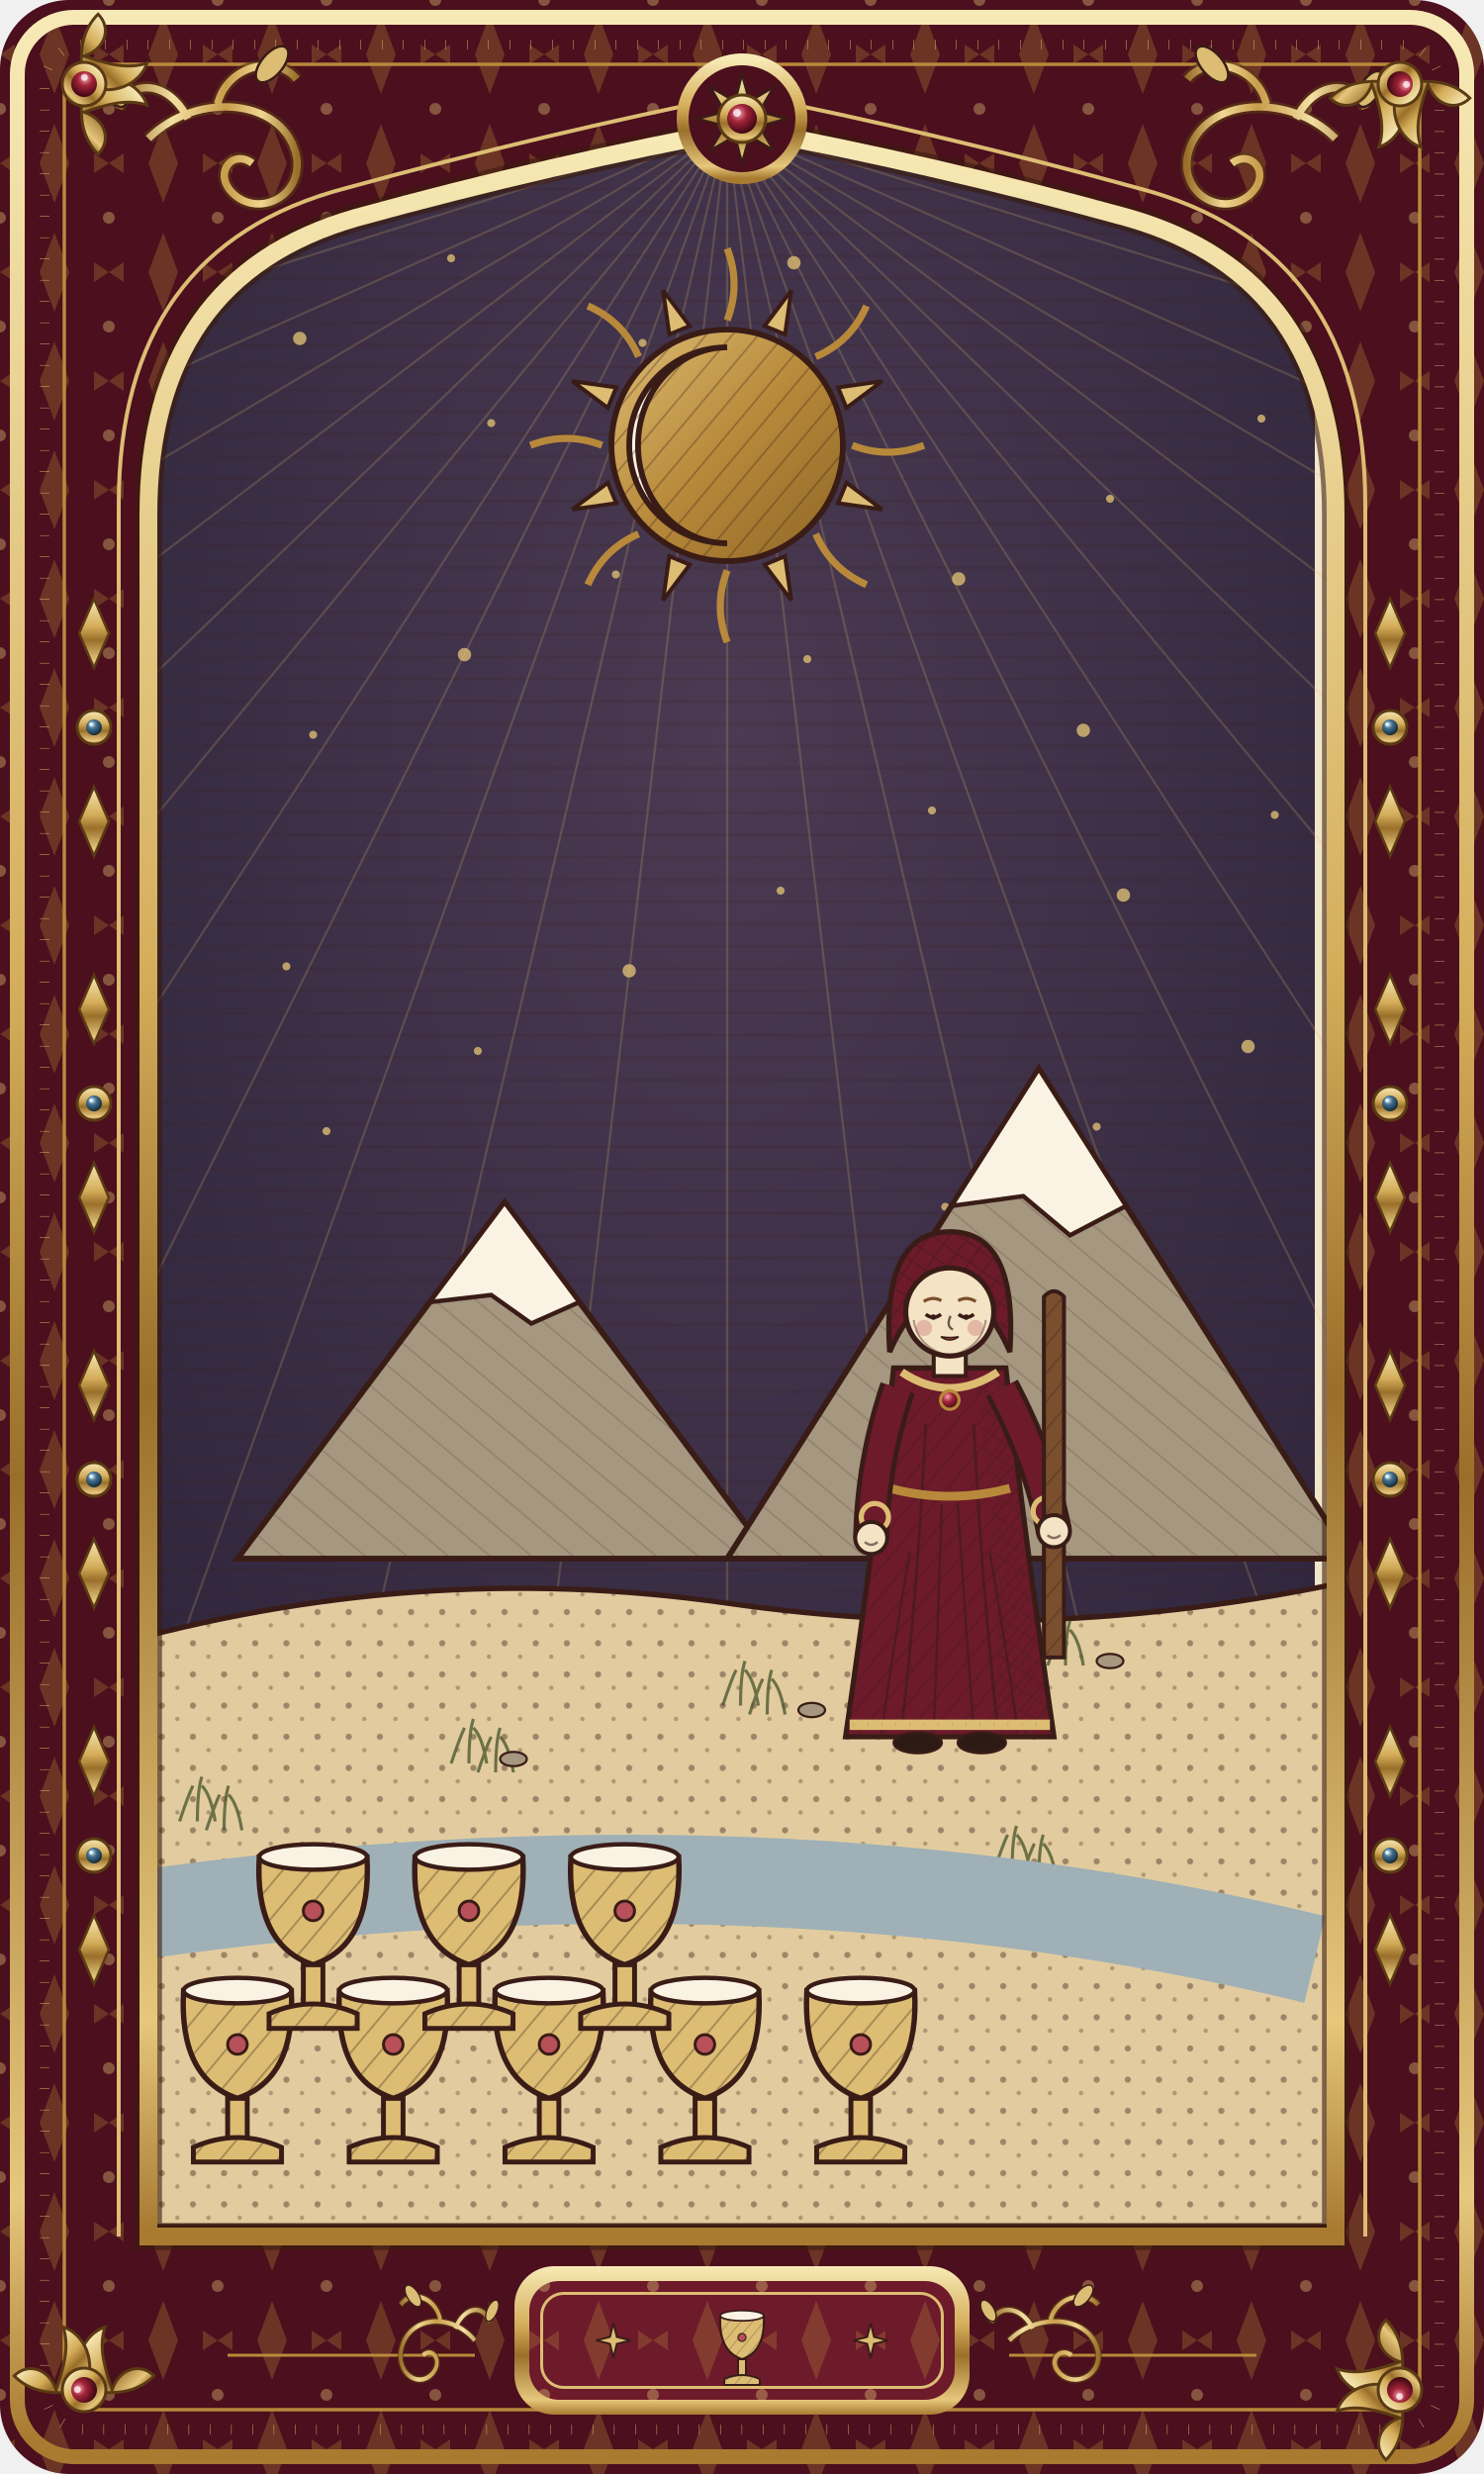
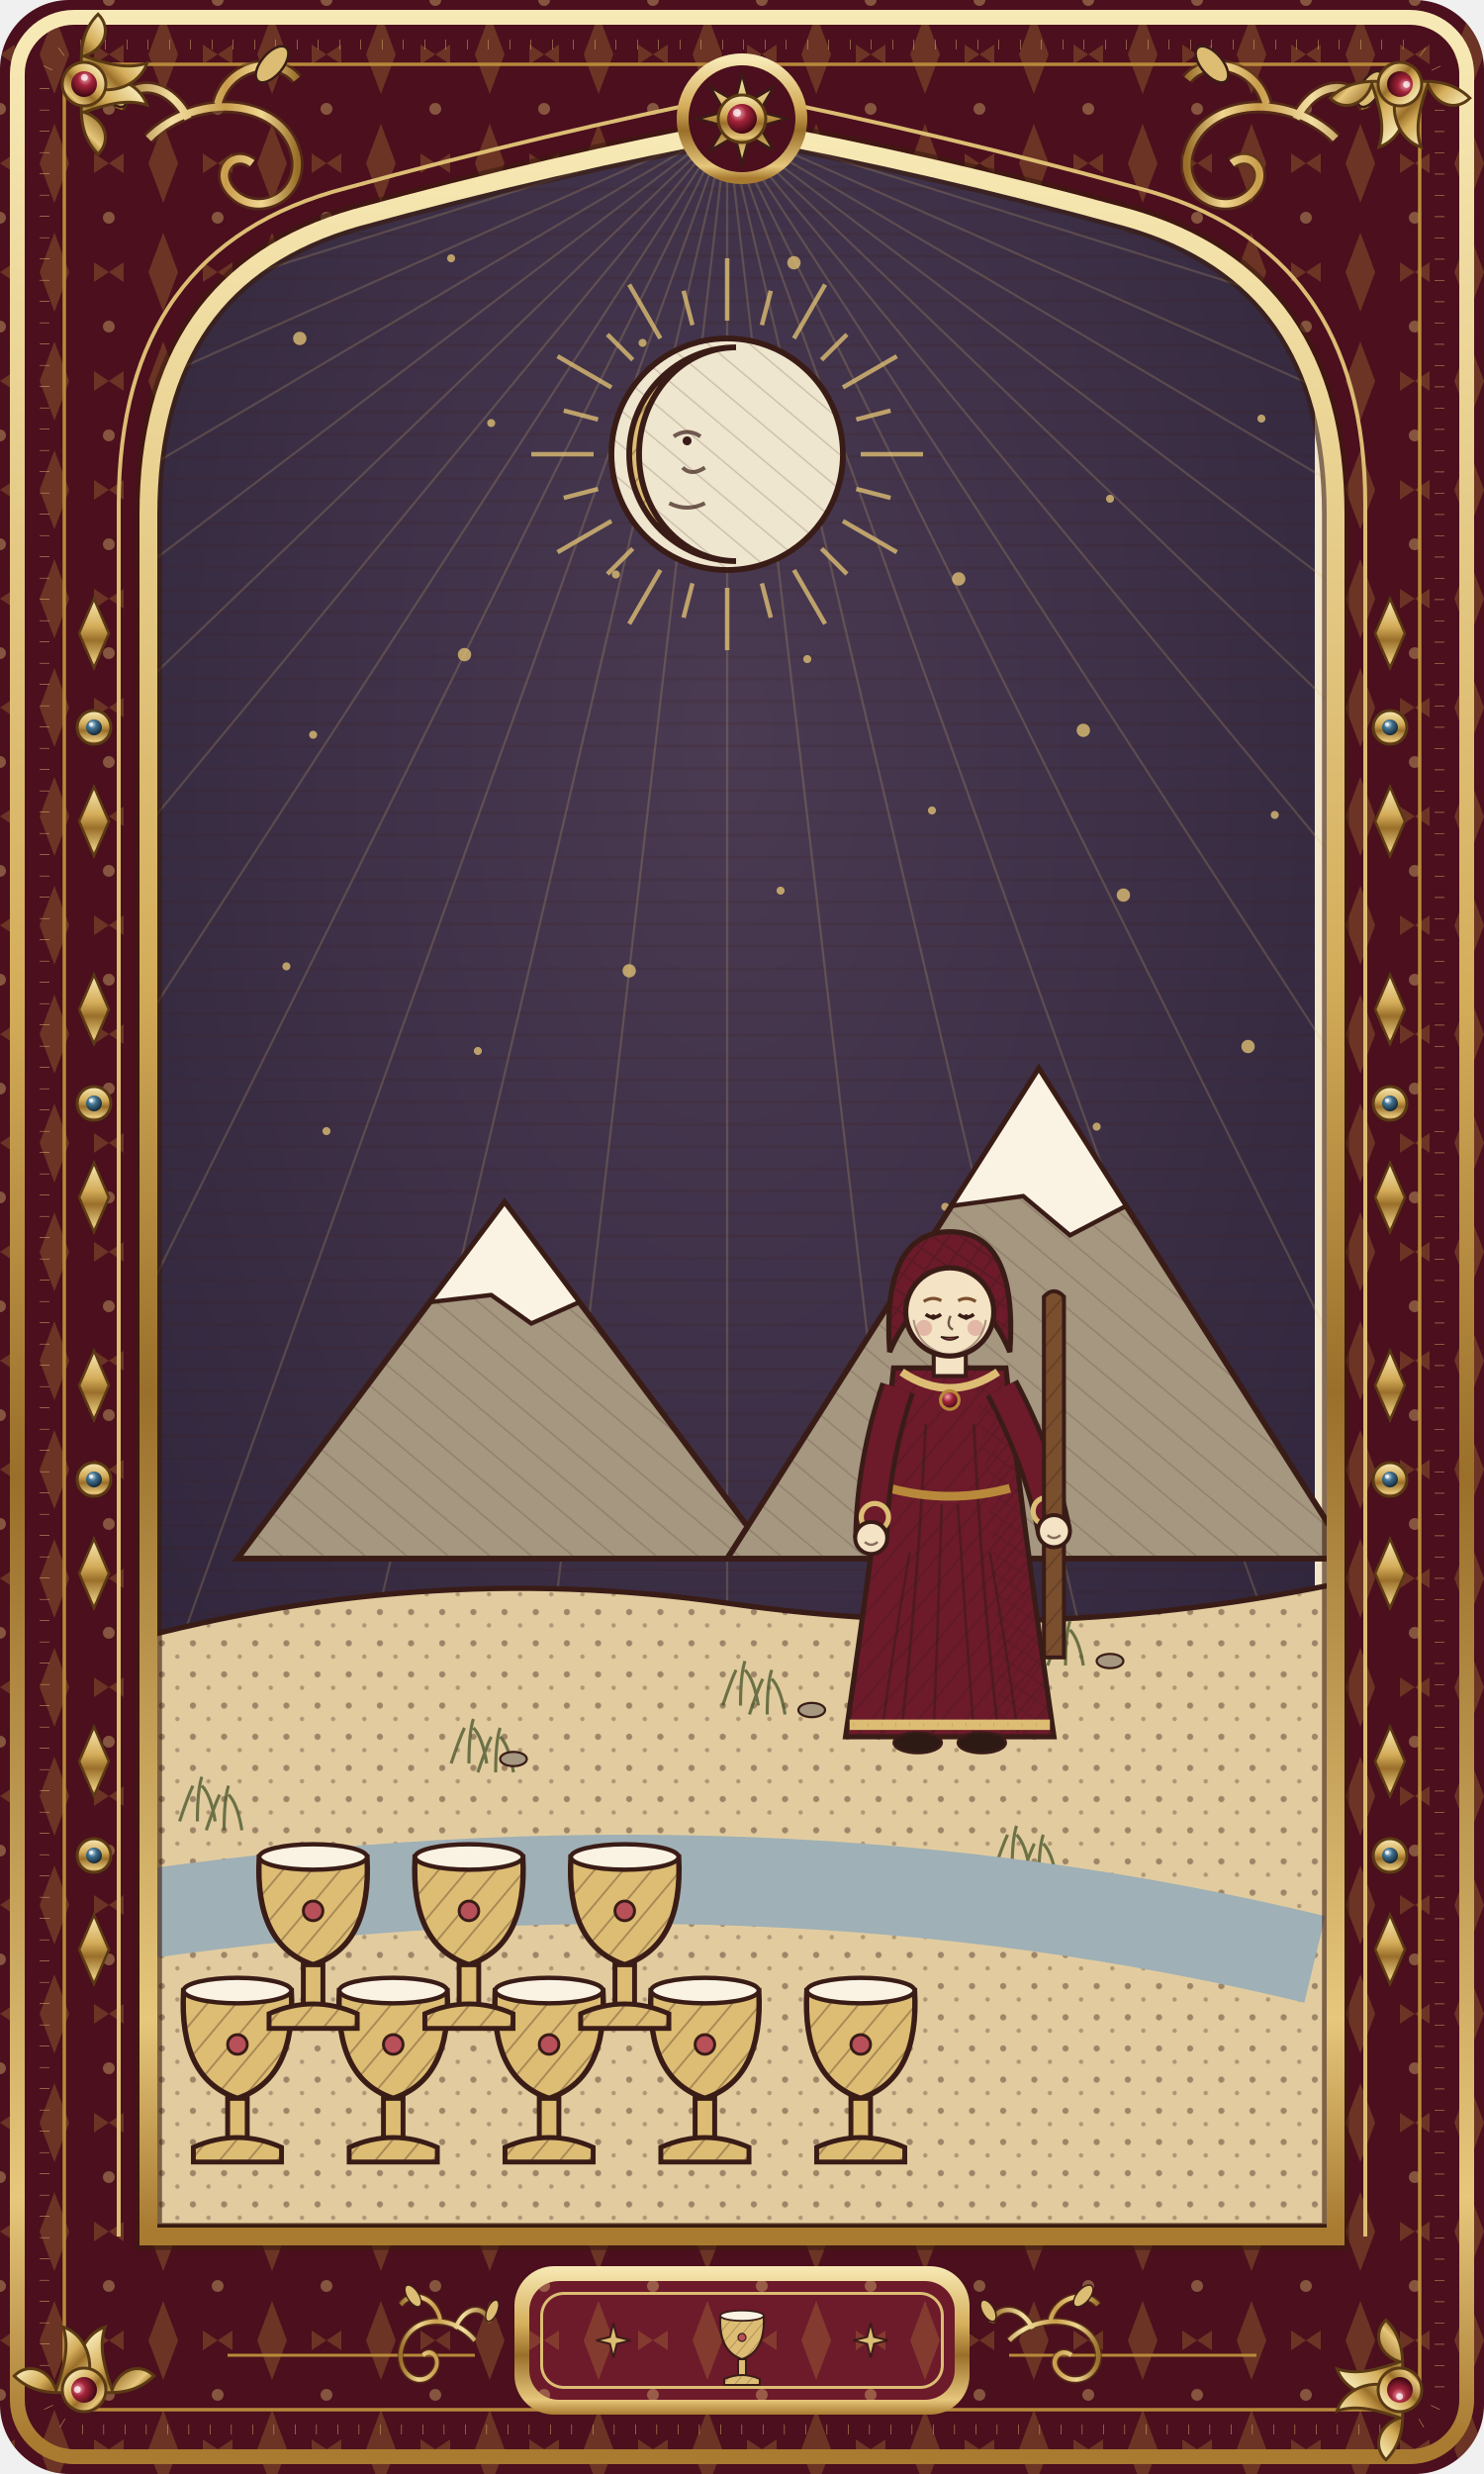
<svg xmlns="http://www.w3.org/2000/svg" width="300" height="500" viewBox="0 0 300 500">
  <defs>
    <pattern id="h" width="4.5" height="4.5" patternUnits="userSpaceOnUse" patternTransform="rotate(40)">
      <line x1="0" y1="0" x2="0" y2="4.5" stroke="#3a1c17" stroke-width="0.8" opacity="0.3" />
    </pattern>
    <pattern id="hx" width="4" height="4" patternUnits="userSpaceOnUse" patternTransform="rotate(35)">
      <path d="M0,0V4M0,0H4" stroke="#3a1c17" stroke-width="0.8" opacity="0.4" />
    </pattern>
    <pattern id="hz" width="8" height="5" patternUnits="userSpaceOnUse">
      <line x1="0" y1="2.5" x2="8" y2="2.5" stroke="#3a1c17" stroke-width="0.6" opacity="0.2" />
    </pattern>
    <pattern id="hl" width="6" height="6" patternUnits="userSpaceOnUse" patternTransform="rotate(-50)">
      <line x1="0" y1="0" x2="0" y2="6" stroke="#3a1c17" stroke-width="0.6" opacity="0.2" />
    </pattern>
    <pattern id="dots" width="7" height="7" patternUnits="userSpaceOnUse">
      <circle cx="2" cy="2" r="0.7" fill="#3a1c17" opacity="0.4" />
      <circle cx="5.5" cy="5" r="0.5" fill="#3a1c17" opacity="0.3" />
    </pattern>
    <pattern id="wv" width="24" height="9" patternUnits="userSpaceOnUse">
      <path d="M0,5 Q6,1 12,5 T24,5" fill="none" stroke="#3a1c17" stroke-width="0.7" opacity="0.4" />
    </pattern>
    <radialGradient id="pg" cx="50%" cy="42%" r="70%">
      <stop offset="0" stop-color="#f6ecd4" />
      <stop offset="0.7" stop-color="#f2e6c9" />
      <stop offset="1" stop-color="#e2cc9f" />
    </radialGradient>
    <radialGradient id="ng" cx="50%" cy="30%" r="80%">
      <stop offset="0" stop-color="#4a3a52" />
      <stop offset="1" stop-color="#2b2238" />
    </radialGradient>
    <linearGradient id="gold" x1="0" y1="0" x2="1" y2="1">
      <stop offset="0" stop-color="#dcbd73" />
      <stop offset="0.5" stop-color="#b8893a" />
      <stop offset="1" stop-color="#8e6626" />
    </linearGradient>
    <linearGradient id="gv" x1="0" y1="0" x2="0" y2="1">
      <stop offset="0" stop-color="#f7e9b5" />
      <stop offset="0.4" stop-color="#d4ad5a" />
      <stop offset="0.6" stop-color="#9a6f2a" />
      <stop offset="0.9" stop-color="#e6c77c" />
      <stop offset="1" stop-color="#a87b31" />
    </linearGradient>
    <linearGradient id="gh" x1="0" y1="0" x2="1" y2="0">
      <stop offset="0" stop-color="#9a6f2a" />
      <stop offset="0.3" stop-color="#f3dfa2" />
      <stop offset="0.6" stop-color="#c99d4c" />
      <stop offset="0.8" stop-color="#f0d791" />
      <stop offset="1" stop-color="#9a6f2a" />
    </linearGradient>
    <radialGradient id="gem" cx="38%" cy="32%" r="70%">
      <stop offset="0" stop-color="#f2a3ad" />
      <stop offset="0.4" stop-color="#a3243a" />
      <stop offset="1" stop-color="#3d0612" />
    </radialGradient>
    <radialGradient id="gemb" cx="38%" cy="32%" r="70%">
      <stop offset="0" stop-color="#cfe2ee" />
      <stop offset="0.4" stop-color="#3f6f8c" />
      <stop offset="1" stop-color="#132634" />
    </radialGradient>
    <radialGradient id="halo" cx="50%" cy="8%" r="75%">
      <stop offset="0" stop-color="#fff6d6" stop-opacity="0.9" />
      <stop offset="0.5" stop-color="#f4dc9a" stop-opacity="0.3" />
      <stop offset="1" stop-color="#f4dc9a" stop-opacity="0" />
    </radialGradient>
    <pattern id="damask" width="22" height="22" patternUnits="userSpaceOnUse">
      <path d="M11,3 l3,8 l-3,8 l-3,-8Z M0,11 l3,-2 l0,4Z M22,11 l-3,-2 l0,4Z" fill="#b8893a" opacity="0.3" />
      <circle cx="0" cy="0" r="1.2" fill="#dcbd73" opacity="0.4" />
      <circle cx="22" cy="22" r="1.2" fill="#dcbd73" opacity="0.4" />
      <circle cx="22" cy="0" r="1.2" fill="#dcbd73" opacity="0.4" />
      <circle cx="0" cy="22" r="1.2" fill="#dcbd73" opacity="0.4" />
    </pattern>
    <clipPath id="panel">
      <path d="M30,452 V104 Q30,56 72,44 Q112,33 150,26 Q188,33 228,44 Q270,56 270,104 V452Z" />
    </clipPath>
    <g id="fl">
      <g transform="translate(0 0) rotate(0)">
        <path d="M0,0 C2,-6 8,-8 12,-6 C8,-4 6,0 4,4 C8,2 12,4 12,8 C8,8 4,6 0,0Z" fill="url(#gv)" stroke="#5a3a14" stroke-width="0.6" />
        <path d="M0,0 C6,-2 8,-8 6,-12 C4,-8 0,-6 -4,-4 C-2,-8 -4,-12 -8,-12 C-8,-8 -6,-4 0,0Z" fill="url(#gv)" stroke="#5a3a14" stroke-width="0.6" />
        <circle cx="0" cy="0" r="4.4" fill="url(#gv)" stroke="#5a3a14" stroke-width="0.6" />
        <circle cx="0" cy="0" r="2.6" fill="url(#gem)" />
        <circle cx="-0.9" cy="-1" r="0.7" fill="#fff" opacity="0.7" />
      </g>
    </g>
    <g id="cu">
      <g transform="">
        <path d="M0,0 C10,-10 28,-8 30,4 C31,12 22,16 17,11 C13,7 17,2 21,5 M8,-4 C4,-12 -4,-12 -6,-6 M14,-7 C16,-15 26,-17 30,-12" fill="none" stroke="#5a3a14" stroke-width="2.6" opacity="0.6" />
        <path d="M0,0 C10,-10 28,-8 30,4 C31,12 22,16 17,11 C13,7 17,2 21,5 M8,-4 C4,-12 -4,-12 -6,-6 M14,-7 C16,-15 26,-17 30,-12" fill="none" stroke="url(#gh)" stroke-width="1.5" />
        <ellipse cx="25" cy="-15" rx="2.2" ry="4.4" fill="#dcbd73" stroke="#3a1c17" stroke-width="0.5" transform="rotate(40 25 -15)" />
        <ellipse cx="-7" cy="-10" rx="2" ry="4" fill="#dcbd73" stroke="#3a1c17" stroke-width="0.5" transform="rotate(-30 -7 -10)" />
      </g>
    </g>
    <g id="gb">
      <circle cx="0" cy="0" r="3.4" fill="url(#gv)" stroke="#5a3a14" stroke-width="0.6" />
      <circle cx="0" cy="0" r="1.6" fill="url(#gemb)" />
      <circle cx="-0.6" cy="-0.6" r="0.4" fill="#fff" opacity="0.7" />
    </g>
    <path id="dm" d="M0,-7 L3,0 L0,7 L-3,0Z" fill="url(#gv)" stroke="#5a3a14" stroke-width="0.5" />
  </defs>
  <rect x="0" y="0" width="300" height="500" rx="14" fill="#4b0f1d" />
  <rect x="0" y="0" width="300" height="500" rx="14" fill="url(#damask)" />
  <rect x="3.5" y="3.5" width="293" height="493" rx="11.5" fill="none" stroke="url(#gv)" stroke-width="3" />
  <rect x="9" y="9" width="282" height="482" rx="8" fill="none" stroke="#dcbd73" stroke-width="2" stroke-dasharray="0.1 4.2" opacity="0.9" />
  <rect x="13" y="13" width="274" height="474" rx="6" fill="none" stroke="#b8893a" stroke-width="0.7" />
  <path d="M30,452 V104 Q30,56 72,44 Q112,33 150,26 Q188,33 228,44 Q270,56 270,104 V452Z" fill="#f2e6c9" />
  <g clip-path="url(#panel)">
    <g transform="translate(12 9) scale(0.9)">
      <rect x="18" y="18" width="264" height="464" fill="url(#ng)" />
      <rect x="18" y="18" width="264" height="464" fill="url(#hz)" opacity="0.8" />
      <path d="M150,18 L-262.6,96.7 M150,18 L-250.8,143.6 M150,18 L-233.7,188.8 M150,18 L-211.5,231.8 M150,18 L-184.5,271.9 M150,18 L-153.1,308.7 M150,18 L-117.7,341.6 M150,18 L-78.7,370.2 M150,18 L-36.7,394.2 M150,18 L7.7,413.2 M150,18 L54.1,426.9 M150,18 L101.7,435.2 M150,18 L150,438 M150,18 L198.3,435.2 M150,18 L245.9,426.9 M150,18 L292.3,413.2 M150,18 L336.8,394.2 M150,18 L378.8,370.2 M150,18 L417.7,341.6 M150,18 L453.1,308.7 M150,18 L484.5,271.9 M150,18 L511.5,231.8 M150,18 L533.7,188.8 M150,18 L550.8,143.6 M150,18 L562.6,96.7 " stroke="#dcbd73" stroke-width="0.5" opacity="0.2" />
      <circle cx="26" cy="32" r="1.5" fill="#dcbd73" opacity="0.8" />
      <circle cx="97" cy="85" r="0.9" fill="#dcbd73" opacity="0.8" />
      <circle cx="168" cy="138" r="0.9" fill="#dcbd73" opacity="0.8" />
      <circle cx="239" cy="191" r="1.5" fill="#dcbd73" opacity="0.8" />
      <circle cx="60" cy="244" r="0.9" fill="#dcbd73" opacity="0.8" />
      <circle cx="131" cy="67" r="0.9" fill="#dcbd73" opacity="0.8" />
      <circle cx="202" cy="120" r="1.5" fill="#dcbd73" opacity="0.8" />
      <circle cx="273" cy="173" r="0.9" fill="#dcbd73" opacity="0.8" />
      <circle cx="94" cy="226" r="0.9" fill="#dcbd73" opacity="0.8" />
      <circle cx="165" cy="49" r="1.5" fill="#dcbd73" opacity="0.8" />
      <circle cx="236" cy="102" r="0.9" fill="#dcbd73" opacity="0.8" />
      <circle cx="57" cy="155" r="0.9" fill="#dcbd73" opacity="0.8" />
      <circle cx="128" cy="208" r="1.5" fill="#dcbd73" opacity="0.8" />
      <circle cx="199" cy="261" r="0.9" fill="#dcbd73" opacity="0.8" />
      <circle cx="270" cy="84" r="0.9" fill="#dcbd73" opacity="0.8" />
      <circle cx="91" cy="137" r="1.5" fill="#dcbd73" opacity="0.8" />
      <circle cx="162" cy="190" r="0.9" fill="#dcbd73" opacity="0.8" />
      <circle cx="233" cy="243" r="0.9" fill="#dcbd73" opacity="0.8" />
      <circle cx="54" cy="66" r="1.5" fill="#dcbd73" opacity="0.8" />
      <circle cx="125" cy="119" r="0.9" fill="#dcbd73" opacity="0.8" />
      <circle cx="196" cy="172" r="0.9" fill="#dcbd73" opacity="0.8" />
      <circle cx="267" cy="225" r="1.5" fill="#dcbd73" opacity="0.8" />
      <circle cx="88" cy="48" r="0.9" fill="#dcbd73" opacity="0.8" />
      <circle cx="159" cy="101" r="0.9" fill="#dcbd73" opacity="0.8" />
      <circle cx="230" cy="154" r="1.5" fill="#dcbd73" opacity="0.8" />
      <circle cx="51" cy="207" r="0.9" fill="#dcbd73" opacity="0.8" />
-       <path d="M178.1,90 Q186.1,93.1 194.2,90" fill="none" stroke="#b8893a" stroke-width="1.6" />
-       <path d="M176.8,98.4 L184.8,104.4 L174.9,103Z" fill="#dcbd73" stroke="#3a1c17" stroke-width="0.9" />
-       <path d="M169.9,109.9 Q173.3,117.8 181.3,121.3" fill="none" stroke="#b8893a" stroke-width="1.6" />
-       <path d="M163,114.9 L164.4,124.8 L158.4,116.8Z" fill="#dcbd73" stroke="#3a1c17" stroke-width="0.9" />
-       <path d="M150,118.1 Q146.9,126.1 150,134.2" fill="none" stroke="#b8893a" stroke-width="1.6" />
-       <path d="M141.6,116.8 L135.6,124.8 L137,114.9Z" fill="#dcbd73" stroke="#3a1c17" stroke-width="0.9" />
-       <path d="M130.1,109.9 Q122.2,113.3 118.7,121.3" fill="none" stroke="#b8893a" stroke-width="1.6" />
-       <path d="M125.1,103 L115.2,104.4 L123.2,98.4Z" fill="#dcbd73" stroke="#3a1c17" stroke-width="0.9" />
-       <path d="M121.9,90 Q113.9,86.9 105.8,90" fill="none" stroke="#b8893a" stroke-width="1.6" />
-       <path d="M123.2,81.6 L115.2,75.6 L125.1,77Z" fill="#dcbd73" stroke="#3a1c17" stroke-width="0.9" />
-       <path d="M130.1,70.1 Q126.7,62.2 118.7,58.7" fill="none" stroke="#b8893a" stroke-width="1.6" />
-       <path d="M137,65.1 L135.6,55.2 L141.6,63.2Z" fill="#dcbd73" stroke="#3a1c17" stroke-width="0.9" />
-       <path d="M150,61.9 Q153.1,53.9 150,45.8" fill="none" stroke="#b8893a" stroke-width="1.6" />
-       <path d="M158.4,63.2 L164.4,55.2 L163,65.1Z" fill="#dcbd73" stroke="#3a1c17" stroke-width="0.9" />
-       <path d="M169.9,70.1 Q177.8,66.7 181.3,58.7" fill="none" stroke="#b8893a" stroke-width="1.6" />
-       <path d="M174.9,77 L184.8,75.6 L176.8,81.6Z" fill="#dcbd73" stroke="#3a1c17" stroke-width="0.9" />
-       <circle cx="150" cy="90" r="26" fill="url(#gold)" stroke="#3a1c17" stroke-width="1.3" />
-       <circle cx="150" cy="90" r="26" fill="url(#h)" />
-       <path d="M150,68 A22,22 0 1,0 150,112 A17.2,18.9 0 1,1 150,68Z" fill="#faf3e3" stroke="#3a1c17" stroke-width="1.3" />
-       <path d="M150,68 A22,22 0 1,0 150,112 A17.2,18.9 0 1,1 150,68Z" fill="url(#h)" />
+       <path d="M180.0,92.0 L194.0,92.0 M179.0,99.8 L186.7,101.8 M176.0,107.0 L188.1,114.0 M171.2,113.2 L176.9,118.9 M165.0,118.0 L172.0,130.1 M157.8,121.0 L159.8,128.7 M150.0,122.0 L150.0,136.0 M142.2,121.0 L140.2,128.7 M135.0,118.0 L128.0,130.1 M128.8,113.2 L123.1,118.9 M124.0,107.0 L111.9,114.0 M121.0,99.8 L113.3,101.8 M120.0,92.0 L106.0,92.0 M121.0,84.2 L113.3,82.2 M124.0,77.0 L111.9,70.0 M128.8,70.8 L123.1,65.1 M135.0,66.0 L128.0,53.9 M142.2,63.0 L140.2,55.3 M150.0,62.0 L150.0,48.0 M157.8,63.0 L159.8,55.3 M165.0,66.0 L172.0,53.9 M171.2,70.8 L176.9,65.1 M176.0,77.0 L188.1,70.0 M179.0,84.2 L186.7,82.2 " fill="none" stroke="#dcbd73" stroke-width="1" opacity="0.8" />
+       <circle cx="150" cy="92" r="26" fill="#efe6cf" stroke="#3a1c17" stroke-width="1.3" />
+       <circle cx="150" cy="92" r="26" fill="url(#hl)" />
+       <path d="M152,68 A24,24 0 1,0 152,116 A18.7,20.6 0 1,1 152,68Z" fill="#dcbd73" stroke="#3a1c17" stroke-width="1.3" />
+       <path d="M152,68 A24,24 0 1,0 152,116 A18.7,20.6 0 1,1 152,68Z" fill="url(#h)" />
+       <path d="M138,88 q3,-2 6,0 M140,95 q2,2 5,0 M137,103 q4,2 8,0" fill="none" stroke="#3a1c17" stroke-width="0.9" opacity="0.7" />
+       <circle cx="141" cy="89" r="1" fill="#3a1c17" />
      <path d="M40,340 L100,260 L160,340Z" fill="#a59780" stroke="#3a1c17" stroke-width="1.3" />
      <path d="M40,340 L100,260 L160,340Z" fill="url(#hl)" />
      <path d="M83.2,282.4 L100,260 L116.8,282.4 L106,287.2 L97,280.8Z" fill="#faf3e3" stroke="#3a1c17" stroke-width="1" />
      <path d="M150,340 L220,230 L290,340Z" fill="#a59780" stroke="#3a1c17" stroke-width="1.3" />
      <path d="M150,340 L220,230 L290,340Z" fill="url(#hl)" />
      <path d="M200.4,260.8 L220,230 L239.6,260.8 L227,267.4 L216.5,258.6Z" fill="#faf3e3" stroke="#3a1c17" stroke-width="1" />
      <path d="M10,360 Q80,340 150,350 T290,345 V490 H10Z" fill="#e2cc9f" stroke="#3a1c17" stroke-width="1.2" />
      <path d="M10,360 Q80,340 150,350 T290,345 V490 H10Z" fill="url(#dots)" />
      <path d="M222,364 q2,-6 3,-8 M226,364 q0,-7 1,-10 M230,364 q-1,-6 -3,-8 M33,401 q2,-6 3,-8 M37,401 q0,-7 1,-10 M41,401 q-1,-6 -3,-8 M94,388 q2,-6 3,-8 M98,388 q0,-7 1,-10 M102,388 q-1,-6 -3,-8 M155,375 q2,-6 3,-8 M159,375 q0,-7 1,-10 M163,375 q-1,-6 -3,-8 M216,412 q2,-6 3,-8 M220,412 q0,-7 1,-10 M224,412 q-1,-6 -3,-8 M27,399 q2,-6 3,-8 M31,399 q0,-7 1,-10 M35,399 q-1,-6 -3,-8 M88,386 q2,-6 3,-8 M92,386 q0,-7 1,-10 M96,386 q-1,-6 -3,-8 M149,373 q2,-6 3,-8 M153,373 q0,-7 1,-10 M157,373 q-1,-6 -3,-8 M210,410 q2,-6 3,-8 M214,410 q0,-7 1,-10 M218,410 q-1,-6 -3,-8 " fill="none" stroke="#4f5a30" stroke-width="0.7" opacity="0.8" />
      <ellipse cx="236" cy="363" rx="3" ry="1.6" fill="#a59780" stroke="#3a1c17" stroke-width="0.5" />
      <ellipse cx="169" cy="374" rx="3" ry="1.6" fill="#a59780" stroke="#3a1c17" stroke-width="0.5" />
      <ellipse cx="102" cy="385" rx="3" ry="1.6" fill="#a59780" stroke="#3a1c17" stroke-width="0.5" />
      <path d="M18,420 q140,-20 264,10" stroke="#9fb0b6" stroke-width="20" fill="none" />
      <g transform="translate(200 380) scale(0.9 0.9)">
        <path d="M-14,-92 Q-18,-55.2 -26,0 L26,0 Q18,-55.2 14,-92Z" fill="#6d1a2b" stroke="#3a1c17" stroke-width="1.3" />
        <path d="M-14,-92 Q-18,-55.2 -26,0 L26,0 Q18,-55.2 14,-92Z" fill="url(#h)" />
        <path d="M6,-90 Q12,-55.2 12,0 L26,0 Q18,-55.2 14,-92Z" fill="url(#hx)" opacity="0.6" />
        <path d="M-2,-58 Q-3,-27.6 -4,-1 M2,-58 Q4,-27.6 6,-1 M-17,-1 Q-14,-23 -10,-46 M17,-1 Q14,-23 10,-46" fill="none" stroke="#3a1c17" stroke-width="0.6" opacity="0.6" />
        <ellipse cx="-8" cy="1.5" rx="6" ry="2.6" fill="#2e1a14" stroke="#3a1c17" stroke-width="0.6" />
        <ellipse cx="8" cy="1.5" rx="6" ry="2.6" fill="#2e1a14" stroke="#3a1c17" stroke-width="0.6" />
        <path d="M-6,-78 Q-8,-36.8 -12,-2 M6,-78 Q8,-36.8 12,-2" fill="none" stroke="#3a1c17" stroke-width="0.7" opacity="0.6" />
        <path d="M-15,-62 Q0,-58 15,-62" fill="none" stroke="#b8893a" stroke-width="2.2" />
        <path d="M-12,-91 Q0,-83 12,-91" fill="none" stroke="#dcbd73" stroke-width="2" />
        <circle cx="0" cy="-84" r="2.3" fill="url(#gem)" stroke="#b8893a" stroke-width="0.8" />
        <path d="M-25,-3 H25" fill="none" stroke="#dcbd73" stroke-width="2.6" />
        <path d="M-24,-3 H24" fill="none" stroke="#b8893a" stroke-width="0.9" stroke-dasharray="0.1 3.4" />
        <path d="M-4,-90 v-6 h8 v6Z" fill="#f4e3c4" stroke="#3a1c17" stroke-width="1" />
        <path d="M-15,-96 q-2,-30 15,-30 q17,0 15,30 q-6,-14 -15,-14 q-9,0 -15,14Z" fill="#6d1a2b" stroke="#3a1c17" stroke-width="1.3" />
        <path d="M-15,-96 q-2,-30 15,-30 q17,0 15,30 q-6,-14 -15,-14 q-9,0 -15,14Z" fill="url(#hx)" />
        <circle cx="0" cy="-106" r="11" fill="#f4e3c4" stroke="#3a1c17" stroke-width="1.3" />
        <path d="M-6.5,-108.6 q2.2,-1.4 4.4,-0.2 M2.1,-108.8 q2.2,-1.2 4.4,0.2" fill="none" stroke="#7a4f2e" stroke-width="0.8" />
        <path d="M-6,-105.4 q1.9,1.5 3.8,0 M2.2,-105.4 q1.9,1.5 3.8,0" fill="none" stroke="#3a1c17" stroke-width="0.9" />
        <circle cx="-4.1" cy="-104.7" r="0.7" fill="#3a1c17" />
        <circle cx="4.1" cy="-104.7" r="0.7" fill="#3a1c17" />
        <path d="M0.2,-105 q-1.2,2.6 0.6,3.4" fill="none" stroke="#3a1c17" stroke-width="0.6" opacity="0.7" />
        <path d="M-2.2,-99.8 q2.2,1.6 4.4,0 q-2.2,0.4 -4.4,0Z" fill="#b8505a" stroke="#3a1c17" stroke-width="0.4" />
        <circle cx="-6.4" cy="-102" r="2" fill="#b8505a" opacity="0.3" />
        <circle cx="6.4" cy="-102" r="2" fill="#b8505a" opacity="0.3" />
        <path d="M-9,-104 q1,7 9,9 q8,-2 9,-9" fill="none" stroke="#3a1c17" stroke-width="0.5" opacity="0.4" />
        <path d="M-13,-87 Q-19.3,-68.3 -19.6,-49.6" fill="none" stroke="#3a1c17" stroke-width="9" />
        <path d="M-13,-87 Q-19.3,-68.3 -19.6,-49.6" fill="none" stroke="#6d1a2b" stroke-width="6.6" />
        <circle cx="-18.7" cy="-54.8" r="3.4" fill="none" stroke="#dcbd73" stroke-width="1.3" />
        <path d="M13,-87 Q22.5,-69.1 26,-51.3" fill="none" stroke="#3a1c17" stroke-width="9" />
        <path d="M13,-87 Q22.5,-69.1 26,-51.3" fill="none" stroke="#6d1a2b" stroke-width="6.6" />
        <circle cx="24.2" cy="-56.3" r="3.4" fill="none" stroke="#dcbd73" stroke-width="1.3" />
        <g transform="translate(26 -51.3) rotate(0)">
          <path d="M-2.5,31.5 L-2.5,-58.5 Q0,-61.2 2.5,-58.5 L2.5,31.5Z" fill="#7a4f2e" stroke="#3a1c17" stroke-width="1" />
          <path d="M-2.5,31.5 L-2.5,-58.5 Q0,-61.2 2.5,-58.5 L2.5,31.5Z" fill="url(#h)" />
        </g>
        <circle cx="-19.6" cy="-49.6" r="4" fill="#f4e3c4" stroke="#3a1c17" stroke-width="1" />
        <path d="M-21.2,-48.6 q1.6,1.4 3.2,0" fill="none" stroke="#3a1c17" stroke-width="0.6" opacity="0.6" />
        <circle cx="26" cy="-51.3" r="4" fill="#f4e3c4" stroke="#3a1c17" stroke-width="1" />
        <path d="M24.4,-50.3 q1.6,1.4 3.2,0" fill="none" stroke="#3a1c17" stroke-width="0.6" opacity="0.6" />
      </g>
      <g transform="translate(40 470) rotate(0)">
        <g transform="scale(1.1)">
          <path d="M-11,-30 Q-12,-12 0,-8 Q12,-12 11,-30Z" fill="#dcbd73" stroke="#3a1c17" stroke-width="1.1" />
          <path d="M-11,-30 Q-12,-12 0,-8 Q12,-12 11,-30Z" fill="url(#h)" />
          <path d="M-2,-8 h4 v10 h-4Z" fill="#dcbd73" stroke="#3a1c17" stroke-width="1" />
          <path d="M-9,2 q9,-4 18,0 v3 h-18Z" fill="#dcbd73" stroke="#3a1c17" stroke-width="1" />
          <path d="M-9,2 q9,-4 18,0 v3 h-18Z" fill="url(#h)" />
          <ellipse cx="0" cy="-30" rx="11" ry="2.6" fill="#faf3e3" stroke="#3a1c17" stroke-width="0.9" />
          <circle cx="0" cy="-19" r="2" fill="#b8505a" stroke="#3a1c17" stroke-width="0.6" />
        </g>
      </g>
      <g transform="translate(75 470) rotate(0)">
        <g transform="scale(1.1)">
          <path d="M-11,-30 Q-12,-12 0,-8 Q12,-12 11,-30Z" fill="#dcbd73" stroke="#3a1c17" stroke-width="1.1" />
          <path d="M-11,-30 Q-12,-12 0,-8 Q12,-12 11,-30Z" fill="url(#h)" />
          <path d="M-2,-8 h4 v10 h-4Z" fill="#dcbd73" stroke="#3a1c17" stroke-width="1" />
          <path d="M-9,2 q9,-4 18,0 v3 h-18Z" fill="#dcbd73" stroke="#3a1c17" stroke-width="1" />
          <path d="M-9,2 q9,-4 18,0 v3 h-18Z" fill="url(#h)" />
          <ellipse cx="0" cy="-30" rx="11" ry="2.6" fill="#faf3e3" stroke="#3a1c17" stroke-width="0.9" />
          <circle cx="0" cy="-19" r="2" fill="#b8505a" stroke="#3a1c17" stroke-width="0.6" />
        </g>
      </g>
      <g transform="translate(110 470) rotate(0)">
        <g transform="scale(1.1)">
          <path d="M-11,-30 Q-12,-12 0,-8 Q12,-12 11,-30Z" fill="#dcbd73" stroke="#3a1c17" stroke-width="1.1" />
          <path d="M-11,-30 Q-12,-12 0,-8 Q12,-12 11,-30Z" fill="url(#h)" />
          <path d="M-2,-8 h4 v10 h-4Z" fill="#dcbd73" stroke="#3a1c17" stroke-width="1" />
          <path d="M-9,2 q9,-4 18,0 v3 h-18Z" fill="#dcbd73" stroke="#3a1c17" stroke-width="1" />
          <path d="M-9,2 q9,-4 18,0 v3 h-18Z" fill="url(#h)" />
          <ellipse cx="0" cy="-30" rx="11" ry="2.6" fill="#faf3e3" stroke="#3a1c17" stroke-width="0.9" />
          <circle cx="0" cy="-19" r="2" fill="#b8505a" stroke="#3a1c17" stroke-width="0.6" />
        </g>
      </g>
      <g transform="translate(145 470) rotate(0)">
        <g transform="scale(1.1)">
          <path d="M-11,-30 Q-12,-12 0,-8 Q12,-12 11,-30Z" fill="#dcbd73" stroke="#3a1c17" stroke-width="1.1" />
          <path d="M-11,-30 Q-12,-12 0,-8 Q12,-12 11,-30Z" fill="url(#h)" />
          <path d="M-2,-8 h4 v10 h-4Z" fill="#dcbd73" stroke="#3a1c17" stroke-width="1" />
          <path d="M-9,2 q9,-4 18,0 v3 h-18Z" fill="#dcbd73" stroke="#3a1c17" stroke-width="1" />
          <path d="M-9,2 q9,-4 18,0 v3 h-18Z" fill="url(#h)" />
          <ellipse cx="0" cy="-30" rx="11" ry="2.6" fill="#faf3e3" stroke="#3a1c17" stroke-width="0.9" />
          <circle cx="0" cy="-19" r="2" fill="#b8505a" stroke="#3a1c17" stroke-width="0.6" />
        </g>
      </g>
      <g transform="translate(180 470) rotate(0)">
        <g transform="scale(1.1)">
          <path d="M-11,-30 Q-12,-12 0,-8 Q12,-12 11,-30Z" fill="#dcbd73" stroke="#3a1c17" stroke-width="1.1" />
          <path d="M-11,-30 Q-12,-12 0,-8 Q12,-12 11,-30Z" fill="url(#h)" />
          <path d="M-2,-8 h4 v10 h-4Z" fill="#dcbd73" stroke="#3a1c17" stroke-width="1" />
          <path d="M-9,2 q9,-4 18,0 v3 h-18Z" fill="#dcbd73" stroke="#3a1c17" stroke-width="1" />
          <path d="M-9,2 q9,-4 18,0 v3 h-18Z" fill="url(#h)" />
          <ellipse cx="0" cy="-30" rx="11" ry="2.6" fill="#faf3e3" stroke="#3a1c17" stroke-width="0.9" />
          <circle cx="0" cy="-19" r="2" fill="#b8505a" stroke="#3a1c17" stroke-width="0.6" />
        </g>
      </g>
      <g transform="translate(57 440) rotate(0)">
        <g transform="scale(1.1)">
          <path d="M-11,-30 Q-12,-12 0,-8 Q12,-12 11,-30Z" fill="#dcbd73" stroke="#3a1c17" stroke-width="1.1" />
          <path d="M-11,-30 Q-12,-12 0,-8 Q12,-12 11,-30Z" fill="url(#h)" />
          <path d="M-2,-8 h4 v10 h-4Z" fill="#dcbd73" stroke="#3a1c17" stroke-width="1" />
          <path d="M-9,2 q9,-4 18,0 v3 h-18Z" fill="#dcbd73" stroke="#3a1c17" stroke-width="1" />
          <path d="M-9,2 q9,-4 18,0 v3 h-18Z" fill="url(#h)" />
          <ellipse cx="0" cy="-30" rx="11" ry="2.6" fill="#faf3e3" stroke="#3a1c17" stroke-width="0.9" />
          <circle cx="0" cy="-19" r="2" fill="#b8505a" stroke="#3a1c17" stroke-width="0.6" />
        </g>
      </g>
      <g transform="translate(92 440) rotate(0)">
        <g transform="scale(1.1)">
          <path d="M-11,-30 Q-12,-12 0,-8 Q12,-12 11,-30Z" fill="#dcbd73" stroke="#3a1c17" stroke-width="1.1" />
          <path d="M-11,-30 Q-12,-12 0,-8 Q12,-12 11,-30Z" fill="url(#h)" />
          <path d="M-2,-8 h4 v10 h-4Z" fill="#dcbd73" stroke="#3a1c17" stroke-width="1" />
          <path d="M-9,2 q9,-4 18,0 v3 h-18Z" fill="#dcbd73" stroke="#3a1c17" stroke-width="1" />
          <path d="M-9,2 q9,-4 18,0 v3 h-18Z" fill="url(#h)" />
          <ellipse cx="0" cy="-30" rx="11" ry="2.6" fill="#faf3e3" stroke="#3a1c17" stroke-width="0.9" />
          <circle cx="0" cy="-19" r="2" fill="#b8505a" stroke="#3a1c17" stroke-width="0.6" />
        </g>
      </g>
      <g transform="translate(127 440) rotate(0)">
        <g transform="scale(1.1)">
          <path d="M-11,-30 Q-12,-12 0,-8 Q12,-12 11,-30Z" fill="#dcbd73" stroke="#3a1c17" stroke-width="1.1" />
          <path d="M-11,-30 Q-12,-12 0,-8 Q12,-12 11,-30Z" fill="url(#h)" />
          <path d="M-2,-8 h4 v10 h-4Z" fill="#dcbd73" stroke="#3a1c17" stroke-width="1" />
          <path d="M-9,2 q9,-4 18,0 v3 h-18Z" fill="#dcbd73" stroke="#3a1c17" stroke-width="1" />
          <path d="M-9,2 q9,-4 18,0 v3 h-18Z" fill="url(#h)" />
          <ellipse cx="0" cy="-30" rx="11" ry="2.6" fill="#faf3e3" stroke="#3a1c17" stroke-width="0.9" />
          <circle cx="0" cy="-19" r="2" fill="#b8505a" stroke="#3a1c17" stroke-width="0.6" />
        </g>
      </g>
    </g>
  </g>
  <path d="M30,452 V104 Q30,56 72,44 Q112,33 150,26 Q188,33 228,44 Q270,56 270,104 V452Z" fill="none" stroke="#3a1a0c" stroke-width="5.5" opacity="0.6" />
  <path d="M30,452 V104 Q30,56 72,44 Q112,33 150,26 Q188,33 228,44 Q270,56 270,104 V452Z" fill="none" stroke="url(#gv)" stroke-width="3.6" />
  <path d="M24,452 V102 Q24,50 70,38 Q110,27 150,19 Q190,27 230,38 Q276,50 276,102 V452" fill="none" stroke="#dcbd73" stroke-width="0.8" />
  <use href="#cu" transform="translate(30 28)" />
  <use href="#cu" transform="translate(270 28) scale(-1 1)" />
  <use href="#dm" transform="translate(19 128)" />
  <use href="#dm" transform="translate(281 128)" />
  <use href="#gb" transform="translate(19 147)" />
  <use href="#gb" transform="translate(281 147)" />
  <use href="#dm" transform="translate(19 166)" />
  <use href="#dm" transform="translate(281 166)" />
  <use href="#dm" transform="translate(19 204)" />
  <use href="#dm" transform="translate(281 204)" />
  <use href="#gb" transform="translate(19 223)" />
  <use href="#gb" transform="translate(281 223)" />
  <use href="#dm" transform="translate(19 242)" />
  <use href="#dm" transform="translate(281 242)" />
  <use href="#dm" transform="translate(19 280)" />
  <use href="#dm" transform="translate(281 280)" />
  <use href="#gb" transform="translate(19 299)" />
  <use href="#gb" transform="translate(281 299)" />
  <use href="#dm" transform="translate(19 318)" />
  <use href="#dm" transform="translate(281 318)" />
  <use href="#dm" transform="translate(19 356)" />
  <use href="#dm" transform="translate(281 356)" />
  <use href="#gb" transform="translate(19 375)" />
  <use href="#gb" transform="translate(281 375)" />
  <use href="#dm" transform="translate(19 394)" />
  <use href="#dm" transform="translate(281 394)" />
  <circle cx="150" cy="24" r="12" fill="#4b0f1d" stroke="url(#gv)" stroke-width="2.4" />
  <path d="M150,15L151.5,20.5L156.4,17.6L153.5,22.6L159,24L153.5,25.5L156.4,30.4L151.5,27.5L150,33L148.6,27.5L143.6,30.4L146.5,25.5L141,24L146.5,22.6L143.6,17.6L148.6,20.5Z" fill="url(#gv)" stroke="#3a1c17" stroke-width="0.5" />
  <circle cx="150" cy="24" r="4.8" fill="url(#gv)" stroke="#5a3a14" stroke-width="0.6" />
  <circle cx="150" cy="24" r="3" fill="url(#gem)" />
  <circle cx="149" cy="22.8" r="0.8" fill="#fff" opacity="0.7" />
  <use href="#fl" transform="translate(17 17) rotate(45)" />
  <use href="#fl" transform="translate(283 17) rotate(135)" />
  <use href="#fl" transform="translate(17 483) rotate(-45)" />
  <use href="#fl" transform="translate(283 483) rotate(-135)" />
  <path d="M40,471 H96 M204,471 H260" fill="none" stroke="url(#gh)" stroke-width="1.2" />
  <path d="M46,476 H96 M204,476 H254" fill="none" stroke="#b8893a" stroke-width="0.6" />
  <use href="#cu" transform="translate(96 473) scale(-0.5 0.6)" />
  <use href="#cu" transform="translate(204 473) scale(0.6)" />
  <rect x="104" y="458" width="92" height="30" rx="8" fill="url(#gv)" />
  <rect x="107" y="461" width="86" height="24" rx="6" fill="#6d1a2b" />
  <rect x="107" y="461" width="86" height="24" rx="6" fill="url(#damask)" />
  <rect x="109.5" y="463.5" width="81" height="19" rx="4.5" fill="none" stroke="#dcbd73" stroke-width="0.6" />
  <g transform="translate(150 473)">
    <g transform="translate(0 7) scale(0.4)">
      <g transform="scale(1)">
        <path d="M-11,-30 Q-12,-12 0,-8 Q12,-12 11,-30Z" fill="#dcbd73" stroke="#3a1c17" stroke-width="1.1" />
        <path d="M-11,-30 Q-12,-12 0,-8 Q12,-12 11,-30Z" fill="url(#h)" />
        <path d="M-2,-8 h4 v10 h-4Z" fill="#dcbd73" stroke="#3a1c17" stroke-width="1" />
        <path d="M-9,2 q9,-4 18,0 v3 h-18Z" fill="#dcbd73" stroke="#3a1c17" stroke-width="1" />
        <path d="M-9,2 q9,-4 18,0 v3 h-18Z" fill="url(#h)" />
        <ellipse cx="0" cy="-30" rx="11" ry="2.6" fill="#faf3e3" stroke="#3a1c17" stroke-width="0.9" />
        <circle cx="0" cy="-19" r="2" fill="#b8505a" stroke="#3a1c17" stroke-width="0.6" />
      </g>
    </g>
  </g>
  <path d="M124,469.5L124.7,472.3L127.5,473L124.7,473.7L124,476.5L123.3,473.7L120.5,473L123.3,472.3Z" fill="#dcbd73" stroke="#3a1c17" stroke-width="0.4" />
  <path d="M176,469.5L176.7,472.3L179.5,473L176.7,473.7L176,476.5L175.3,473.7L172.5,473L175.3,472.3Z" fill="#dcbd73" stroke="#3a1c17" stroke-width="0.4" />
</svg>
